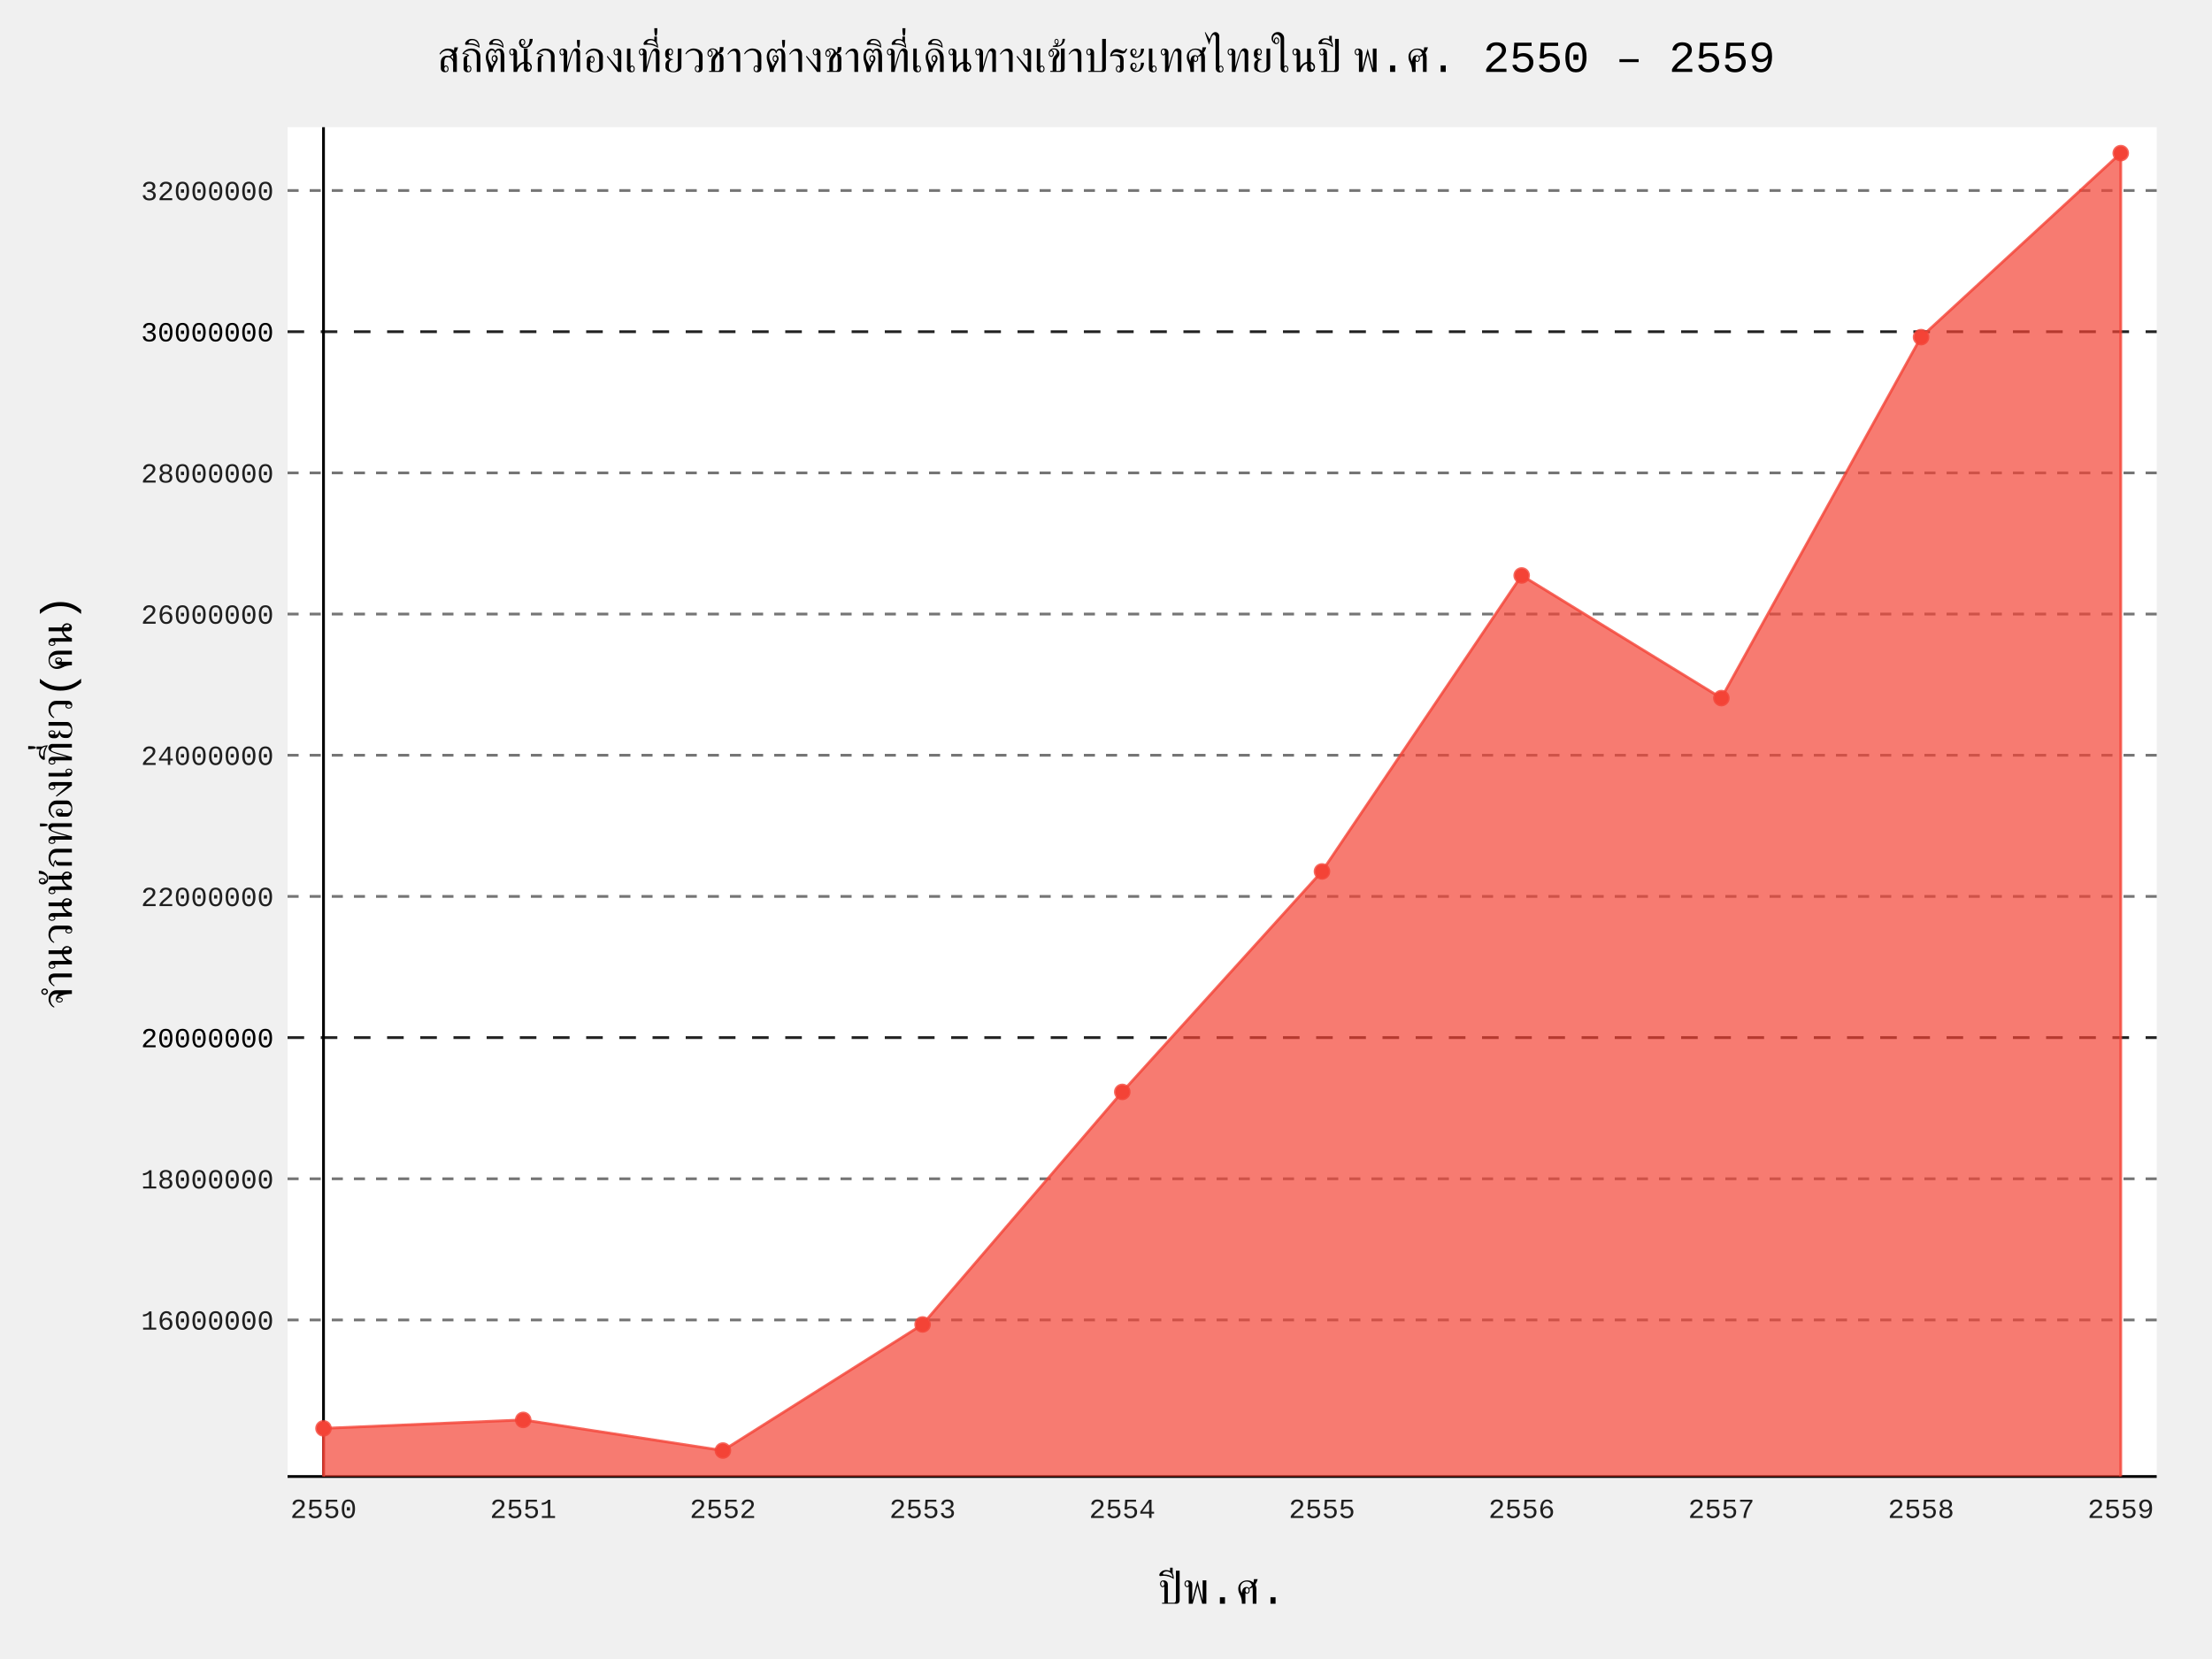
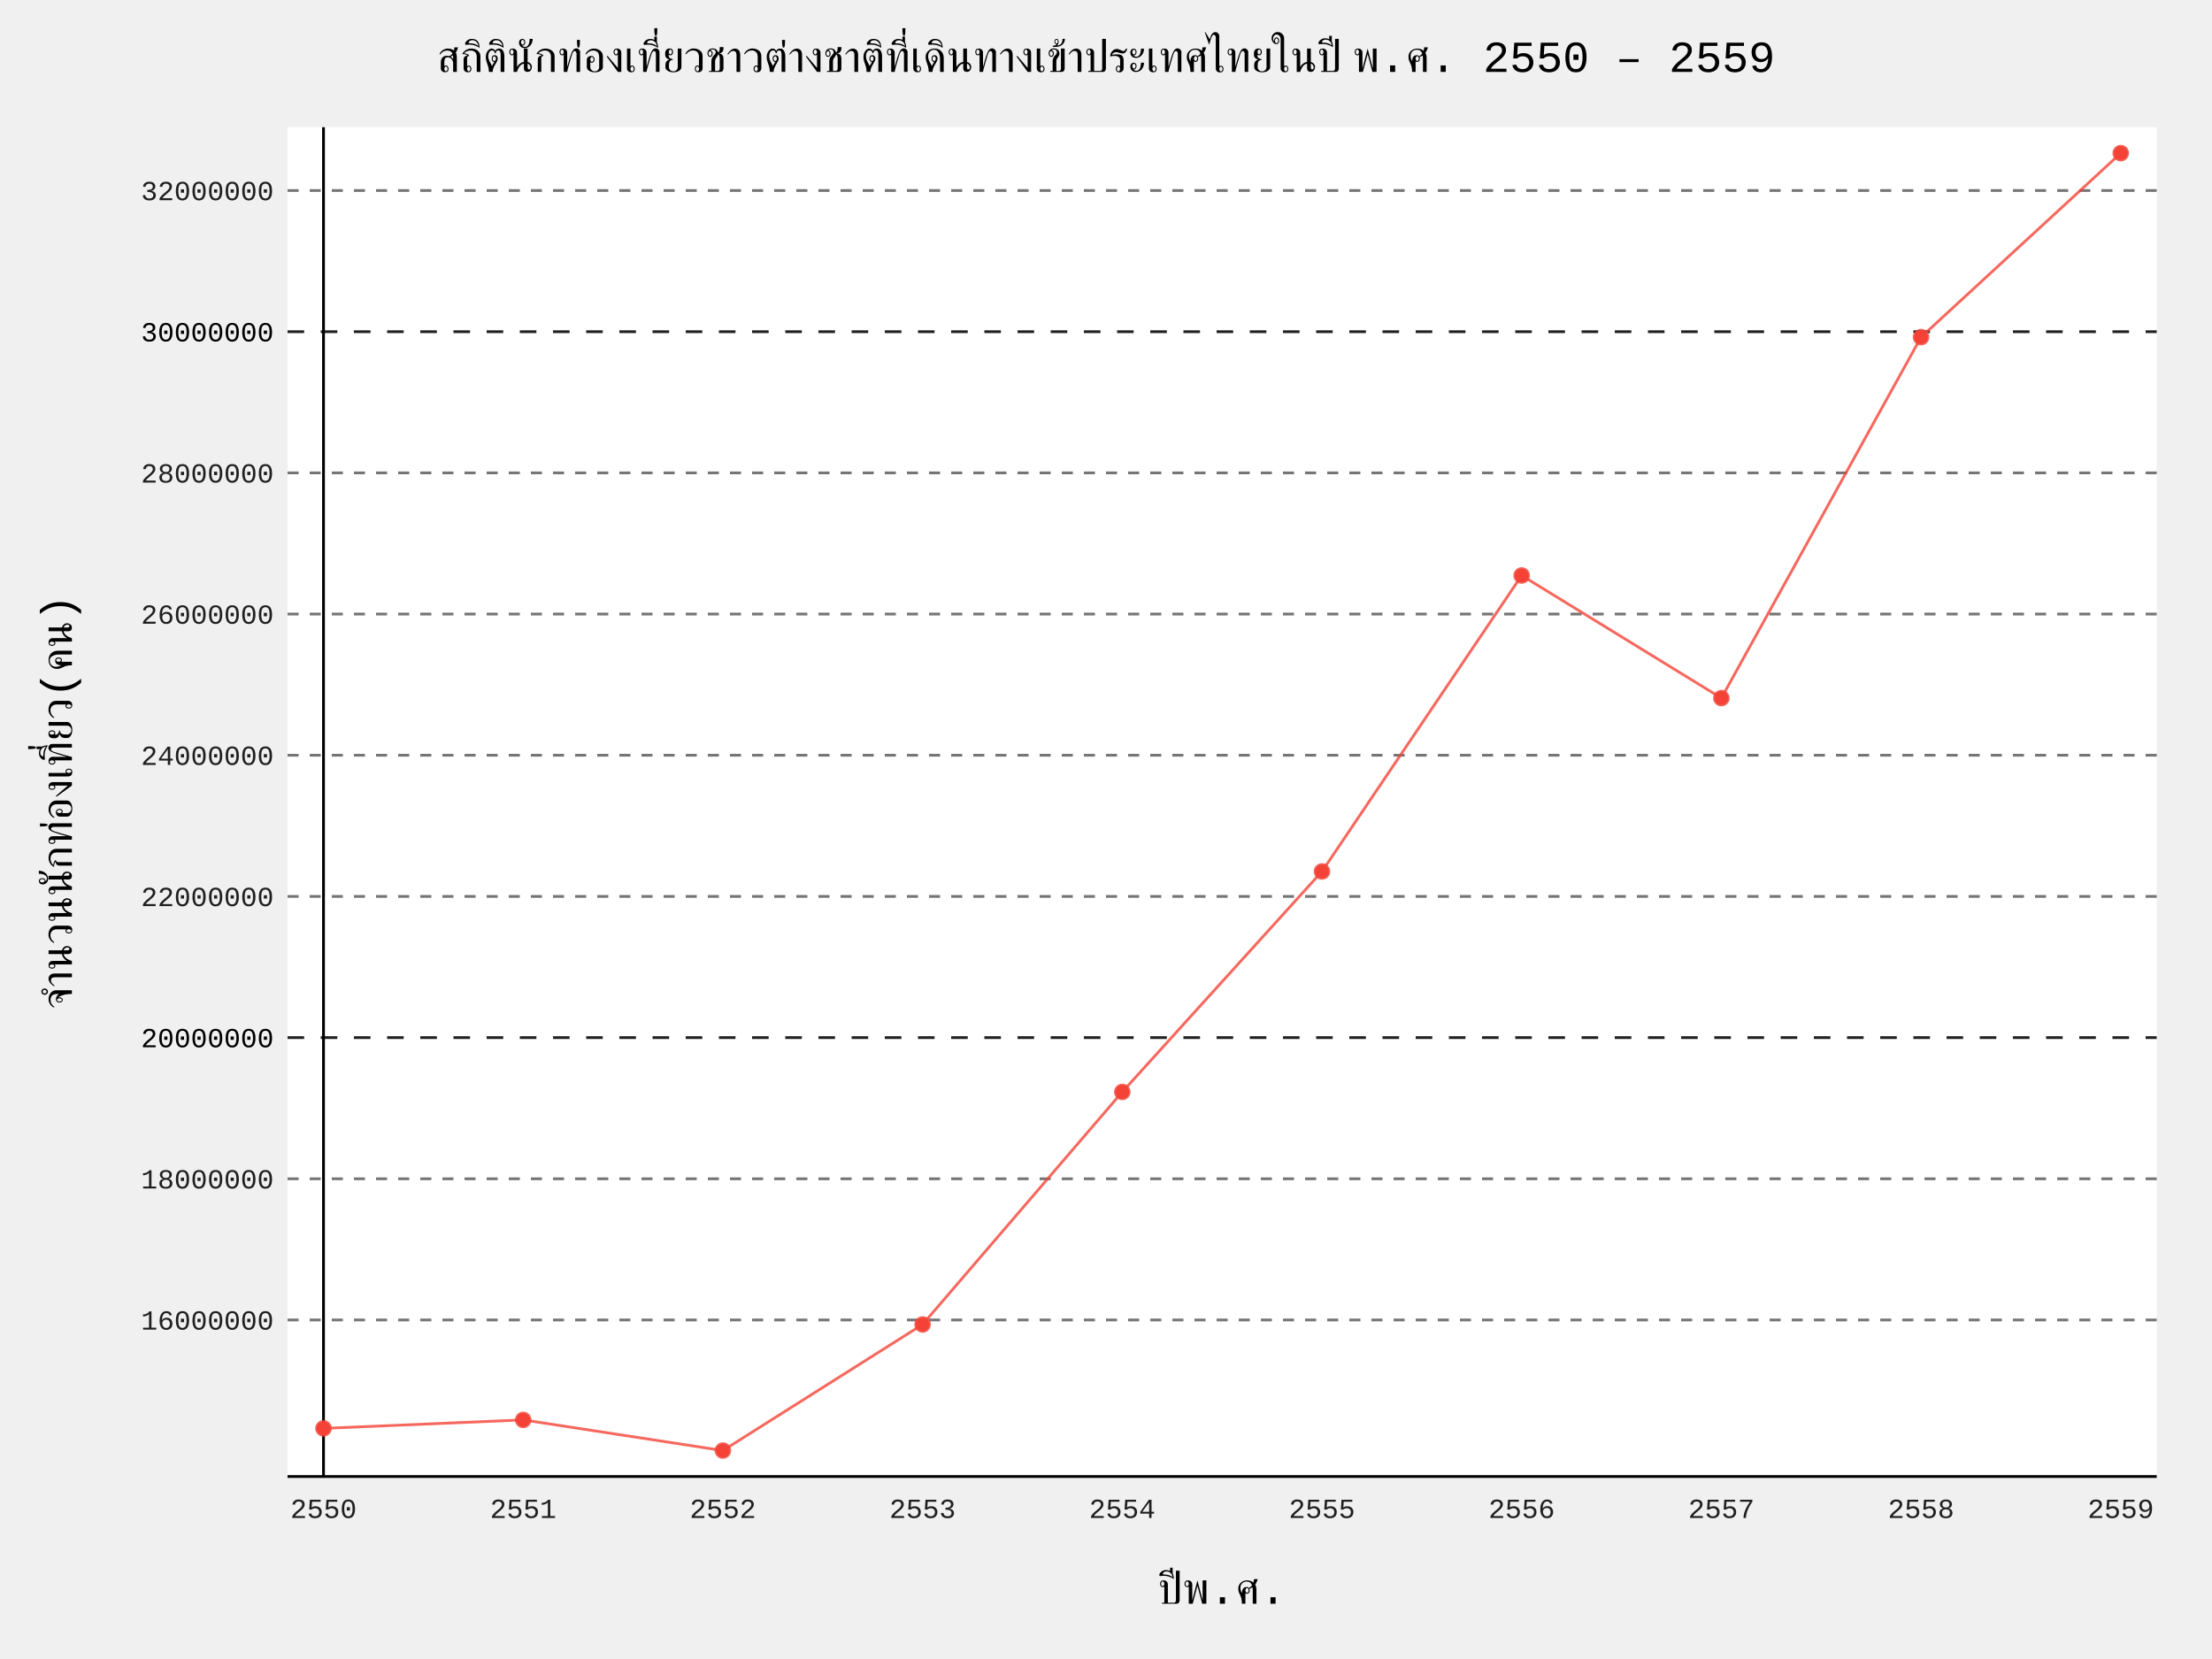
- <svg xmlns="http://www.w3.org/2000/svg" id="chart-fc9f11cf-653b-4fce-af4f-1f5d69a9bfed" class="pygal-chart" viewBox="0 0 800 600">
+ <svg xmlns="http://www.w3.org/2000/svg" id="chart-60dcc0db-9104-48d2-9d87-93ca9e797aed" class="pygal-chart" viewBox="0 0 800 600">
  <defs>
-     <style type="text/css">#chart-fc9f11cf-653b-4fce-af4f-1f5d69a9bfed{-webkit-user-select:none;-webkit-font-smoothing:antialiased;font-family:Consolas,"Liberation Mono",Menlo,Courier,monospace}#chart-fc9f11cf-653b-4fce-af4f-1f5d69a9bfed .title{font-family:Consolas,"Liberation Mono",Menlo,Courier,monospace;font-size:16px}#chart-fc9f11cf-653b-4fce-af4f-1f5d69a9bfed .legends .legend text{font-family:Consolas,"Liberation Mono",Menlo,Courier,monospace;font-size:14px}#chart-fc9f11cf-653b-4fce-af4f-1f5d69a9bfed .axis text{font-family:Consolas,"Liberation Mono",Menlo,Courier,monospace;font-size:10px}#chart-fc9f11cf-653b-4fce-af4f-1f5d69a9bfed .axis text.major{font-family:Consolas,"Liberation Mono",Menlo,Courier,monospace;font-size:10px}#chart-fc9f11cf-653b-4fce-af4f-1f5d69a9bfed .text-overlay text.value{font-family:Consolas,"Liberation Mono",Menlo,Courier,monospace;font-size:16px}#chart-fc9f11cf-653b-4fce-af4f-1f5d69a9bfed .text-overlay text.label{font-family:Consolas,"Liberation Mono",Menlo,Courier,monospace;font-size:10px}#chart-fc9f11cf-653b-4fce-af4f-1f5d69a9bfed .tooltip{font-family:Consolas,"Liberation Mono",Menlo,Courier,monospace;font-size:14px}#chart-fc9f11cf-653b-4fce-af4f-1f5d69a9bfed text.no_data{font-family:Consolas,"Liberation Mono",Menlo,Courier,monospace;font-size:64px}
- #chart-fc9f11cf-653b-4fce-af4f-1f5d69a9bfed{background-color:transparent}#chart-fc9f11cf-653b-4fce-af4f-1f5d69a9bfed path,#chart-fc9f11cf-653b-4fce-af4f-1f5d69a9bfed line,#chart-fc9f11cf-653b-4fce-af4f-1f5d69a9bfed rect,#chart-fc9f11cf-653b-4fce-af4f-1f5d69a9bfed circle{-webkit-transition:150ms;-moz-transition:150ms;transition:150ms}#chart-fc9f11cf-653b-4fce-af4f-1f5d69a9bfed .graph &gt; .background{fill:transparent}#chart-fc9f11cf-653b-4fce-af4f-1f5d69a9bfed .plot &gt; .background{fill:#FFFFFF}#chart-fc9f11cf-653b-4fce-af4f-1f5d69a9bfed .graph{fill:rgba(0,0,0,.87)}#chart-fc9f11cf-653b-4fce-af4f-1f5d69a9bfed text.no_data{fill:rgba(0,0,0,1)}#chart-fc9f11cf-653b-4fce-af4f-1f5d69a9bfed .title{fill:rgba(0,0,0,1)}#chart-fc9f11cf-653b-4fce-af4f-1f5d69a9bfed .legends .legend text{fill:rgba(0,0,0,.87)}#chart-fc9f11cf-653b-4fce-af4f-1f5d69a9bfed .legends .legend:hover text{fill:rgba(0,0,0,1)}#chart-fc9f11cf-653b-4fce-af4f-1f5d69a9bfed .axis .line{stroke:rgba(0,0,0,1)}#chart-fc9f11cf-653b-4fce-af4f-1f5d69a9bfed .axis .guide.line{stroke:rgba(0,0,0,.54)}#chart-fc9f11cf-653b-4fce-af4f-1f5d69a9bfed .axis .major.line{stroke:rgba(0,0,0,.87)}#chart-fc9f11cf-653b-4fce-af4f-1f5d69a9bfed .axis text.major{fill:rgba(0,0,0,1)}#chart-fc9f11cf-653b-4fce-af4f-1f5d69a9bfed .axis.y .guides:hover .guide.line,#chart-fc9f11cf-653b-4fce-af4f-1f5d69a9bfed .line-graph .axis.x .guides:hover .guide.line,#chart-fc9f11cf-653b-4fce-af4f-1f5d69a9bfed .stackedline-graph .axis.x .guides:hover .guide.line,#chart-fc9f11cf-653b-4fce-af4f-1f5d69a9bfed .xy-graph .axis.x .guides:hover .guide.line{stroke:rgba(0,0,0,1)}#chart-fc9f11cf-653b-4fce-af4f-1f5d69a9bfed .axis .guides:hover text{fill:rgba(0,0,0,1)}#chart-fc9f11cf-653b-4fce-af4f-1f5d69a9bfed .reactive{fill-opacity:.7;stroke-opacity:.8}#chart-fc9f11cf-653b-4fce-af4f-1f5d69a9bfed .ci{stroke:rgba(0,0,0,.87)}#chart-fc9f11cf-653b-4fce-af4f-1f5d69a9bfed .reactive.active,#chart-fc9f11cf-653b-4fce-af4f-1f5d69a9bfed .active .reactive{fill-opacity:.8;stroke-opacity:.9;stroke-width:4}#chart-fc9f11cf-653b-4fce-af4f-1f5d69a9bfed .ci .reactive.active{stroke-width:1.5}#chart-fc9f11cf-653b-4fce-af4f-1f5d69a9bfed .series text{fill:rgba(0,0,0,1)}#chart-fc9f11cf-653b-4fce-af4f-1f5d69a9bfed .tooltip rect{fill:#FFFFFF;stroke:rgba(0,0,0,1);-webkit-transition:opacity 150ms;-moz-transition:opacity 150ms;transition:opacity 150ms}#chart-fc9f11cf-653b-4fce-af4f-1f5d69a9bfed .tooltip .label{fill:rgba(0,0,0,.87)}#chart-fc9f11cf-653b-4fce-af4f-1f5d69a9bfed .tooltip .label{fill:rgba(0,0,0,.87)}#chart-fc9f11cf-653b-4fce-af4f-1f5d69a9bfed .tooltip .legend{font-size:.8em;fill:rgba(0,0,0,.54)}#chart-fc9f11cf-653b-4fce-af4f-1f5d69a9bfed .tooltip .x_label{font-size:.6em;fill:rgba(0,0,0,1)}#chart-fc9f11cf-653b-4fce-af4f-1f5d69a9bfed .tooltip .xlink{font-size:.5em;text-decoration:underline}#chart-fc9f11cf-653b-4fce-af4f-1f5d69a9bfed .tooltip .value{font-size:1.5em}#chart-fc9f11cf-653b-4fce-af4f-1f5d69a9bfed .bound{font-size:.5em}#chart-fc9f11cf-653b-4fce-af4f-1f5d69a9bfed .max-value{font-size:.75em;fill:rgba(0,0,0,.54)}#chart-fc9f11cf-653b-4fce-af4f-1f5d69a9bfed .map-element{fill:#FFFFFF;stroke:rgba(0,0,0,.54) !important}#chart-fc9f11cf-653b-4fce-af4f-1f5d69a9bfed .map-element .reactive{fill-opacity:inherit;stroke-opacity:inherit}#chart-fc9f11cf-653b-4fce-af4f-1f5d69a9bfed .color-0,#chart-fc9f11cf-653b-4fce-af4f-1f5d69a9bfed .color-0 a:visited{stroke:#F44336;fill:#F44336}#chart-fc9f11cf-653b-4fce-af4f-1f5d69a9bfed .text-overlay .color-0 text{fill:black}
- #chart-fc9f11cf-653b-4fce-af4f-1f5d69a9bfed text.no_data{text-anchor:middle}#chart-fc9f11cf-653b-4fce-af4f-1f5d69a9bfed .guide.line{fill:none}#chart-fc9f11cf-653b-4fce-af4f-1f5d69a9bfed .centered{text-anchor:middle}#chart-fc9f11cf-653b-4fce-af4f-1f5d69a9bfed .title{text-anchor:middle}#chart-fc9f11cf-653b-4fce-af4f-1f5d69a9bfed .legends .legend text{fill-opacity:1}#chart-fc9f11cf-653b-4fce-af4f-1f5d69a9bfed .axis.x text{text-anchor:middle}#chart-fc9f11cf-653b-4fce-af4f-1f5d69a9bfed .axis.x:not(.web) text[transform]{text-anchor:start}#chart-fc9f11cf-653b-4fce-af4f-1f5d69a9bfed .axis.x:not(.web) text[transform].backwards{text-anchor:end}#chart-fc9f11cf-653b-4fce-af4f-1f5d69a9bfed .axis.y text{text-anchor:end}#chart-fc9f11cf-653b-4fce-af4f-1f5d69a9bfed .axis.y text[transform].backwards{text-anchor:start}#chart-fc9f11cf-653b-4fce-af4f-1f5d69a9bfed .axis.y2 text{text-anchor:start}#chart-fc9f11cf-653b-4fce-af4f-1f5d69a9bfed .axis.y2 text[transform].backwards{text-anchor:end}#chart-fc9f11cf-653b-4fce-af4f-1f5d69a9bfed .axis .guide.line{stroke-dasharray:4,4}#chart-fc9f11cf-653b-4fce-af4f-1f5d69a9bfed .axis .major.guide.line{stroke-dasharray:6,6}#chart-fc9f11cf-653b-4fce-af4f-1f5d69a9bfed .horizontal .axis.y .guide.line,#chart-fc9f11cf-653b-4fce-af4f-1f5d69a9bfed .horizontal .axis.y2 .guide.line,#chart-fc9f11cf-653b-4fce-af4f-1f5d69a9bfed .vertical .axis.x .guide.line{opacity:0}#chart-fc9f11cf-653b-4fce-af4f-1f5d69a9bfed .horizontal .axis.always_show .guide.line,#chart-fc9f11cf-653b-4fce-af4f-1f5d69a9bfed .vertical .axis.always_show .guide.line{opacity:1 !important}#chart-fc9f11cf-653b-4fce-af4f-1f5d69a9bfed .axis.y .guides:hover .guide.line,#chart-fc9f11cf-653b-4fce-af4f-1f5d69a9bfed .axis.y2 .guides:hover .guide.line,#chart-fc9f11cf-653b-4fce-af4f-1f5d69a9bfed .axis.x .guides:hover .guide.line{opacity:1}#chart-fc9f11cf-653b-4fce-af4f-1f5d69a9bfed .axis .guides:hover text{opacity:1}#chart-fc9f11cf-653b-4fce-af4f-1f5d69a9bfed .nofill{fill:none}#chart-fc9f11cf-653b-4fce-af4f-1f5d69a9bfed .subtle-fill{fill-opacity:.2}#chart-fc9f11cf-653b-4fce-af4f-1f5d69a9bfed .dot{stroke-width:1px;fill-opacity:1}#chart-fc9f11cf-653b-4fce-af4f-1f5d69a9bfed .dot.active{stroke-width:5px}#chart-fc9f11cf-653b-4fce-af4f-1f5d69a9bfed .dot.negative{fill:transparent}#chart-fc9f11cf-653b-4fce-af4f-1f5d69a9bfed text,#chart-fc9f11cf-653b-4fce-af4f-1f5d69a9bfed tspan{stroke:none !important}#chart-fc9f11cf-653b-4fce-af4f-1f5d69a9bfed .series text.active{opacity:1}#chart-fc9f11cf-653b-4fce-af4f-1f5d69a9bfed .tooltip rect{fill-opacity:.95;stroke-width:.5}#chart-fc9f11cf-653b-4fce-af4f-1f5d69a9bfed .tooltip text{fill-opacity:1}#chart-fc9f11cf-653b-4fce-af4f-1f5d69a9bfed .showable{visibility:hidden}#chart-fc9f11cf-653b-4fce-af4f-1f5d69a9bfed .showable.shown{visibility:visible}#chart-fc9f11cf-653b-4fce-af4f-1f5d69a9bfed .gauge-background{fill:rgba(229,229,229,1);stroke:none}#chart-fc9f11cf-653b-4fce-af4f-1f5d69a9bfed .bg-lines{stroke:transparent;stroke-width:2px}</style>
+     <style type="text/css">#chart-60dcc0db-9104-48d2-9d87-93ca9e797aed{-webkit-user-select:none;-webkit-font-smoothing:antialiased;font-family:Consolas,"Liberation Mono",Menlo,Courier,monospace}#chart-60dcc0db-9104-48d2-9d87-93ca9e797aed .title{font-family:Consolas,"Liberation Mono",Menlo,Courier,monospace;font-size:16px}#chart-60dcc0db-9104-48d2-9d87-93ca9e797aed .legends .legend text{font-family:Consolas,"Liberation Mono",Menlo,Courier,monospace;font-size:14px}#chart-60dcc0db-9104-48d2-9d87-93ca9e797aed .axis text{font-family:Consolas,"Liberation Mono",Menlo,Courier,monospace;font-size:10px}#chart-60dcc0db-9104-48d2-9d87-93ca9e797aed .axis text.major{font-family:Consolas,"Liberation Mono",Menlo,Courier,monospace;font-size:10px}#chart-60dcc0db-9104-48d2-9d87-93ca9e797aed .text-overlay text.value{font-family:Consolas,"Liberation Mono",Menlo,Courier,monospace;font-size:16px}#chart-60dcc0db-9104-48d2-9d87-93ca9e797aed .text-overlay text.label{font-family:Consolas,"Liberation Mono",Menlo,Courier,monospace;font-size:10px}#chart-60dcc0db-9104-48d2-9d87-93ca9e797aed .tooltip{font-family:Consolas,"Liberation Mono",Menlo,Courier,monospace;font-size:14px}#chart-60dcc0db-9104-48d2-9d87-93ca9e797aed text.no_data{font-family:Consolas,"Liberation Mono",Menlo,Courier,monospace;font-size:64px}
+ #chart-60dcc0db-9104-48d2-9d87-93ca9e797aed{background-color:transparent}#chart-60dcc0db-9104-48d2-9d87-93ca9e797aed path,#chart-60dcc0db-9104-48d2-9d87-93ca9e797aed line,#chart-60dcc0db-9104-48d2-9d87-93ca9e797aed rect,#chart-60dcc0db-9104-48d2-9d87-93ca9e797aed circle{-webkit-transition:150ms;-moz-transition:150ms;transition:150ms}#chart-60dcc0db-9104-48d2-9d87-93ca9e797aed .graph &gt; .background{fill:transparent}#chart-60dcc0db-9104-48d2-9d87-93ca9e797aed .plot &gt; .background{fill:#FFFFFF}#chart-60dcc0db-9104-48d2-9d87-93ca9e797aed .graph{fill:rgba(0,0,0,.87)}#chart-60dcc0db-9104-48d2-9d87-93ca9e797aed text.no_data{fill:rgba(0,0,0,1)}#chart-60dcc0db-9104-48d2-9d87-93ca9e797aed .title{fill:rgba(0,0,0,1)}#chart-60dcc0db-9104-48d2-9d87-93ca9e797aed .legends .legend text{fill:rgba(0,0,0,.87)}#chart-60dcc0db-9104-48d2-9d87-93ca9e797aed .legends .legend:hover text{fill:rgba(0,0,0,1)}#chart-60dcc0db-9104-48d2-9d87-93ca9e797aed .axis .line{stroke:rgba(0,0,0,1)}#chart-60dcc0db-9104-48d2-9d87-93ca9e797aed .axis .guide.line{stroke:rgba(0,0,0,.54)}#chart-60dcc0db-9104-48d2-9d87-93ca9e797aed .axis .major.line{stroke:rgba(0,0,0,.87)}#chart-60dcc0db-9104-48d2-9d87-93ca9e797aed .axis text.major{fill:rgba(0,0,0,1)}#chart-60dcc0db-9104-48d2-9d87-93ca9e797aed .axis.y .guides:hover .guide.line,#chart-60dcc0db-9104-48d2-9d87-93ca9e797aed .line-graph .axis.x .guides:hover .guide.line,#chart-60dcc0db-9104-48d2-9d87-93ca9e797aed .stackedline-graph .axis.x .guides:hover .guide.line,#chart-60dcc0db-9104-48d2-9d87-93ca9e797aed .xy-graph .axis.x .guides:hover .guide.line{stroke:rgba(0,0,0,1)}#chart-60dcc0db-9104-48d2-9d87-93ca9e797aed .axis .guides:hover text{fill:rgba(0,0,0,1)}#chart-60dcc0db-9104-48d2-9d87-93ca9e797aed .reactive{fill-opacity:.7;stroke-opacity:.8}#chart-60dcc0db-9104-48d2-9d87-93ca9e797aed .ci{stroke:rgba(0,0,0,.87)}#chart-60dcc0db-9104-48d2-9d87-93ca9e797aed .reactive.active,#chart-60dcc0db-9104-48d2-9d87-93ca9e797aed .active .reactive{fill-opacity:.8;stroke-opacity:.9;stroke-width:4}#chart-60dcc0db-9104-48d2-9d87-93ca9e797aed .ci .reactive.active{stroke-width:1.5}#chart-60dcc0db-9104-48d2-9d87-93ca9e797aed .series text{fill:rgba(0,0,0,1)}#chart-60dcc0db-9104-48d2-9d87-93ca9e797aed .tooltip rect{fill:#FFFFFF;stroke:rgba(0,0,0,1);-webkit-transition:opacity 150ms;-moz-transition:opacity 150ms;transition:opacity 150ms}#chart-60dcc0db-9104-48d2-9d87-93ca9e797aed .tooltip .label{fill:rgba(0,0,0,.87)}#chart-60dcc0db-9104-48d2-9d87-93ca9e797aed .tooltip .label{fill:rgba(0,0,0,.87)}#chart-60dcc0db-9104-48d2-9d87-93ca9e797aed .tooltip .legend{font-size:.8em;fill:rgba(0,0,0,.54)}#chart-60dcc0db-9104-48d2-9d87-93ca9e797aed .tooltip .x_label{font-size:.6em;fill:rgba(0,0,0,1)}#chart-60dcc0db-9104-48d2-9d87-93ca9e797aed .tooltip .xlink{font-size:.5em;text-decoration:underline}#chart-60dcc0db-9104-48d2-9d87-93ca9e797aed .tooltip .value{font-size:1.5em}#chart-60dcc0db-9104-48d2-9d87-93ca9e797aed .bound{font-size:.5em}#chart-60dcc0db-9104-48d2-9d87-93ca9e797aed .max-value{font-size:.75em;fill:rgba(0,0,0,.54)}#chart-60dcc0db-9104-48d2-9d87-93ca9e797aed .map-element{fill:#FFFFFF;stroke:rgba(0,0,0,.54) !important}#chart-60dcc0db-9104-48d2-9d87-93ca9e797aed .map-element .reactive{fill-opacity:inherit;stroke-opacity:inherit}#chart-60dcc0db-9104-48d2-9d87-93ca9e797aed .color-0,#chart-60dcc0db-9104-48d2-9d87-93ca9e797aed .color-0 a:visited{stroke:#F44336;fill:#F44336}#chart-60dcc0db-9104-48d2-9d87-93ca9e797aed .text-overlay .color-0 text{fill:black}
+ #chart-60dcc0db-9104-48d2-9d87-93ca9e797aed text.no_data{text-anchor:middle}#chart-60dcc0db-9104-48d2-9d87-93ca9e797aed .guide.line{fill:none}#chart-60dcc0db-9104-48d2-9d87-93ca9e797aed .centered{text-anchor:middle}#chart-60dcc0db-9104-48d2-9d87-93ca9e797aed .title{text-anchor:middle}#chart-60dcc0db-9104-48d2-9d87-93ca9e797aed .legends .legend text{fill-opacity:1}#chart-60dcc0db-9104-48d2-9d87-93ca9e797aed .axis.x text{text-anchor:middle}#chart-60dcc0db-9104-48d2-9d87-93ca9e797aed .axis.x:not(.web) text[transform]{text-anchor:start}#chart-60dcc0db-9104-48d2-9d87-93ca9e797aed .axis.x:not(.web) text[transform].backwards{text-anchor:end}#chart-60dcc0db-9104-48d2-9d87-93ca9e797aed .axis.y text{text-anchor:end}#chart-60dcc0db-9104-48d2-9d87-93ca9e797aed .axis.y text[transform].backwards{text-anchor:start}#chart-60dcc0db-9104-48d2-9d87-93ca9e797aed .axis.y2 text{text-anchor:start}#chart-60dcc0db-9104-48d2-9d87-93ca9e797aed .axis.y2 text[transform].backwards{text-anchor:end}#chart-60dcc0db-9104-48d2-9d87-93ca9e797aed .axis .guide.line{stroke-dasharray:4,4}#chart-60dcc0db-9104-48d2-9d87-93ca9e797aed .axis .major.guide.line{stroke-dasharray:6,6}#chart-60dcc0db-9104-48d2-9d87-93ca9e797aed .horizontal .axis.y .guide.line,#chart-60dcc0db-9104-48d2-9d87-93ca9e797aed .horizontal .axis.y2 .guide.line,#chart-60dcc0db-9104-48d2-9d87-93ca9e797aed .vertical .axis.x .guide.line{opacity:0}#chart-60dcc0db-9104-48d2-9d87-93ca9e797aed .horizontal .axis.always_show .guide.line,#chart-60dcc0db-9104-48d2-9d87-93ca9e797aed .vertical .axis.always_show .guide.line{opacity:1 !important}#chart-60dcc0db-9104-48d2-9d87-93ca9e797aed .axis.y .guides:hover .guide.line,#chart-60dcc0db-9104-48d2-9d87-93ca9e797aed .axis.y2 .guides:hover .guide.line,#chart-60dcc0db-9104-48d2-9d87-93ca9e797aed .axis.x .guides:hover .guide.line{opacity:1}#chart-60dcc0db-9104-48d2-9d87-93ca9e797aed .axis .guides:hover text{opacity:1}#chart-60dcc0db-9104-48d2-9d87-93ca9e797aed .nofill{fill:none}#chart-60dcc0db-9104-48d2-9d87-93ca9e797aed .subtle-fill{fill-opacity:.2}#chart-60dcc0db-9104-48d2-9d87-93ca9e797aed .dot{stroke-width:1px;fill-opacity:1}#chart-60dcc0db-9104-48d2-9d87-93ca9e797aed .dot.active{stroke-width:5px}#chart-60dcc0db-9104-48d2-9d87-93ca9e797aed .dot.negative{fill:transparent}#chart-60dcc0db-9104-48d2-9d87-93ca9e797aed text,#chart-60dcc0db-9104-48d2-9d87-93ca9e797aed tspan{stroke:none !important}#chart-60dcc0db-9104-48d2-9d87-93ca9e797aed .series text.active{opacity:1}#chart-60dcc0db-9104-48d2-9d87-93ca9e797aed .tooltip rect{fill-opacity:.95;stroke-width:.5}#chart-60dcc0db-9104-48d2-9d87-93ca9e797aed .tooltip text{fill-opacity:1}#chart-60dcc0db-9104-48d2-9d87-93ca9e797aed .showable{visibility:hidden}#chart-60dcc0db-9104-48d2-9d87-93ca9e797aed .showable.shown{visibility:visible}#chart-60dcc0db-9104-48d2-9d87-93ca9e797aed .gauge-background{fill:rgba(229,229,229,1);stroke:none}#chart-60dcc0db-9104-48d2-9d87-93ca9e797aed .bg-lines{stroke:transparent;stroke-width:2px}</style>
  </defs>
-   <g class="graph stackedline-graph vertical">
+   <g class="graph line-graph vertical">
    <rect class="background" height="600" width="800" x="0" y="0" />
    <g class="plot" transform="translate(104, 46)">
      <rect class="background" height="488" width="676.0" x="0" y="0" />
      <g class="axis y always_show">
        <path class="line" d="M0 488 h676" />
        <g class="guides">
          <path class="guide line" d="M0 431.381 h676" />
          <text class="" x="-5" y="434.881">16000000</text>
        </g>
        <g class="guides">
          <path class="guide line" d="M0 380.322 h676" />
          <text class="" x="-5" y="383.822">18000000</text>
        </g>
        <g class="guides">
          <path class="major guide line" d="M0 329.262 h676" />
          <text class="major" x="-5" y="332.762">20000000</text>
        </g>
        <g class="guides">
          <path class="guide line" d="M0 278.203 h676" />
          <text class="" x="-5" y="281.703">22000000</text>
        </g>
        <g class="guides">
          <path class="guide line" d="M0 227.143 h676" />
          <text class="" x="-5" y="230.643">24000000</text>
        </g>
        <g class="guides">
          <path class="guide line" d="M0 176.084 h676" />
          <text class="" x="-5" y="179.584">26000000</text>
        </g>
        <g class="guides">
          <path class="guide line" d="M0 125.024 h676" />
          <text class="" x="-5" y="128.524">28000000</text>
        </g>
        <g class="guides">
          <path class="major guide line" d="M0 73.964 h676" />
          <text class="major" x="-5" y="77.464">30000000</text>
        </g>
        <g class="guides">
          <path class="guide line" d="M0 22.905 h676" />
          <text class="" x="-5" y="26.405">32000000</text>
        </g>
      </g>
      <g class="axis x">
        <g class="guides">
          <path class="line" d="M13 0 v488" />
          <text class="" x="13.0" y="503.0">2550</text>
        </g>
        <g class="guides">
          <path class="guide line" d="M85.222 0 v488" />
          <text class="" x="85.222" y="503.0">2551</text>
        </g>
        <g class="guides">
          <path class="guide line" d="M157.444 0 v488" />
          <text class="" x="157.444" y="503.0">2552</text>
        </g>
        <g class="guides">
          <path class="guide line" d="M229.667 0 v488" />
          <text class="" x="229.667" y="503.0">2553</text>
        </g>
        <g class="guides">
          <path class="guide line" d="M301.889 0 v488" />
          <text class="" x="301.889" y="503.0">2554</text>
        </g>
        <g class="guides">
          <path class="guide line" d="M374.111 0 v488" />
          <text class="" x="374.111" y="503.0">2555</text>
        </g>
        <g class="guides">
          <path class="guide line" d="M446.333 0 v488" />
          <text class="" x="446.333" y="503.0">2556</text>
        </g>
        <g class="guides">
          <path class="guide line" d="M518.556 0 v488" />
          <text class="" x="518.556" y="503.0">2557</text>
        </g>
        <g class="guides">
          <path class="guide line" d="M590.778 0 v488" />
          <text class="" x="590.778" y="503.0">2558</text>
        </g>
        <g class="guides">
          <path class="guide line" d="M663 0 v488" />
          <text class="" x="663.0" y="503.0">2559</text>
        </g>
      </g>
      <g class="series serie-0 color-0">
-         <path class="line reactive" d="M13 488 L13 470.589 85.222 467.526 157.444 478.615 229.667 433.005 301.889 348.908 374.111 269.168 446.333 162.126 518.556 206.472 590.778 75.925 663 9.385 663 488" />
+         <path class="line reactive nofill" d="M13 470.589 L85.222 467.526 157.444 478.615 229.667 433.005 301.889 348.908 374.111 269.168 446.333 162.126 518.556 206.472 590.778 75.925 663 9.385" />
      </g>
    </g>
    <g class="titles">
      <text class="title plot_title" x="400.0" y="26">สถิตินักท่องเที่ยวชาวต่างชาติที่เดินทางเข้าประเทศไทยในปี พ.ศ. 2550 – 2559</text>
      <text class="title" x="442.0" y="580">ปีพ.ศ.</text>
      <text class="title" x="0" y="316.0" transform="rotate(-90 0 290)">จำนวนนักท่องเที่ยว(คน)</text>
    </g>
    <g class="plot overlay" transform="translate(104, 46)">
      <g class="series serie-0 color-0">
        <g class="dots">
          <circle class="dot reactive tooltip-trigger" cx="13.0" cy="470.589" r="2.5" />
        </g>
        <g class="dots">
          <circle class="dot reactive tooltip-trigger" cx="85.222" cy="467.526" r="2.5" />
        </g>
        <g class="dots">
          <circle class="dot reactive tooltip-trigger" cx="157.444" cy="478.615" r="2.5" />
        </g>
        <g class="dots">
          <circle class="dot reactive tooltip-trigger" cx="229.667" cy="433.005" r="2.5" />
        </g>
        <g class="dots">
          <circle class="dot reactive tooltip-trigger" cx="301.889" cy="348.908" r="2.5" />
        </g>
        <g class="dots">
          <circle class="dot reactive tooltip-trigger" cx="374.111" cy="269.168" r="2.5" />
        </g>
        <g class="dots">
          <circle class="dot reactive tooltip-trigger" cx="446.333" cy="162.126" r="2.5" />
        </g>
        <g class="dots">
          <circle class="dot reactive tooltip-trigger" cx="518.556" cy="206.472" r="2.5" />
        </g>
        <g class="dots">
          <circle class="dot reactive tooltip-trigger" cx="590.778" cy="75.925" r="2.5" />
        </g>
        <g class="dots">
          <circle class="dot reactive tooltip-trigger" cx="663.0" cy="9.385" r="2.5" />
        </g>
      </g>
    </g>
    <g class="plot text-overlay" transform="translate(104, 46)">
      <g class="series serie-0 color-0" />
    </g>
    <g class="plot tooltip-overlay" transform="translate(104, 46)">
      <g class="tooltip" style="opacity: 0" transform="translate(0 0)">
        <rect class="tooltip-box" height="0" rx="0" ry="0" width="0" />
        <g class="text" />
      </g>
    </g>
  </g>
</svg>
